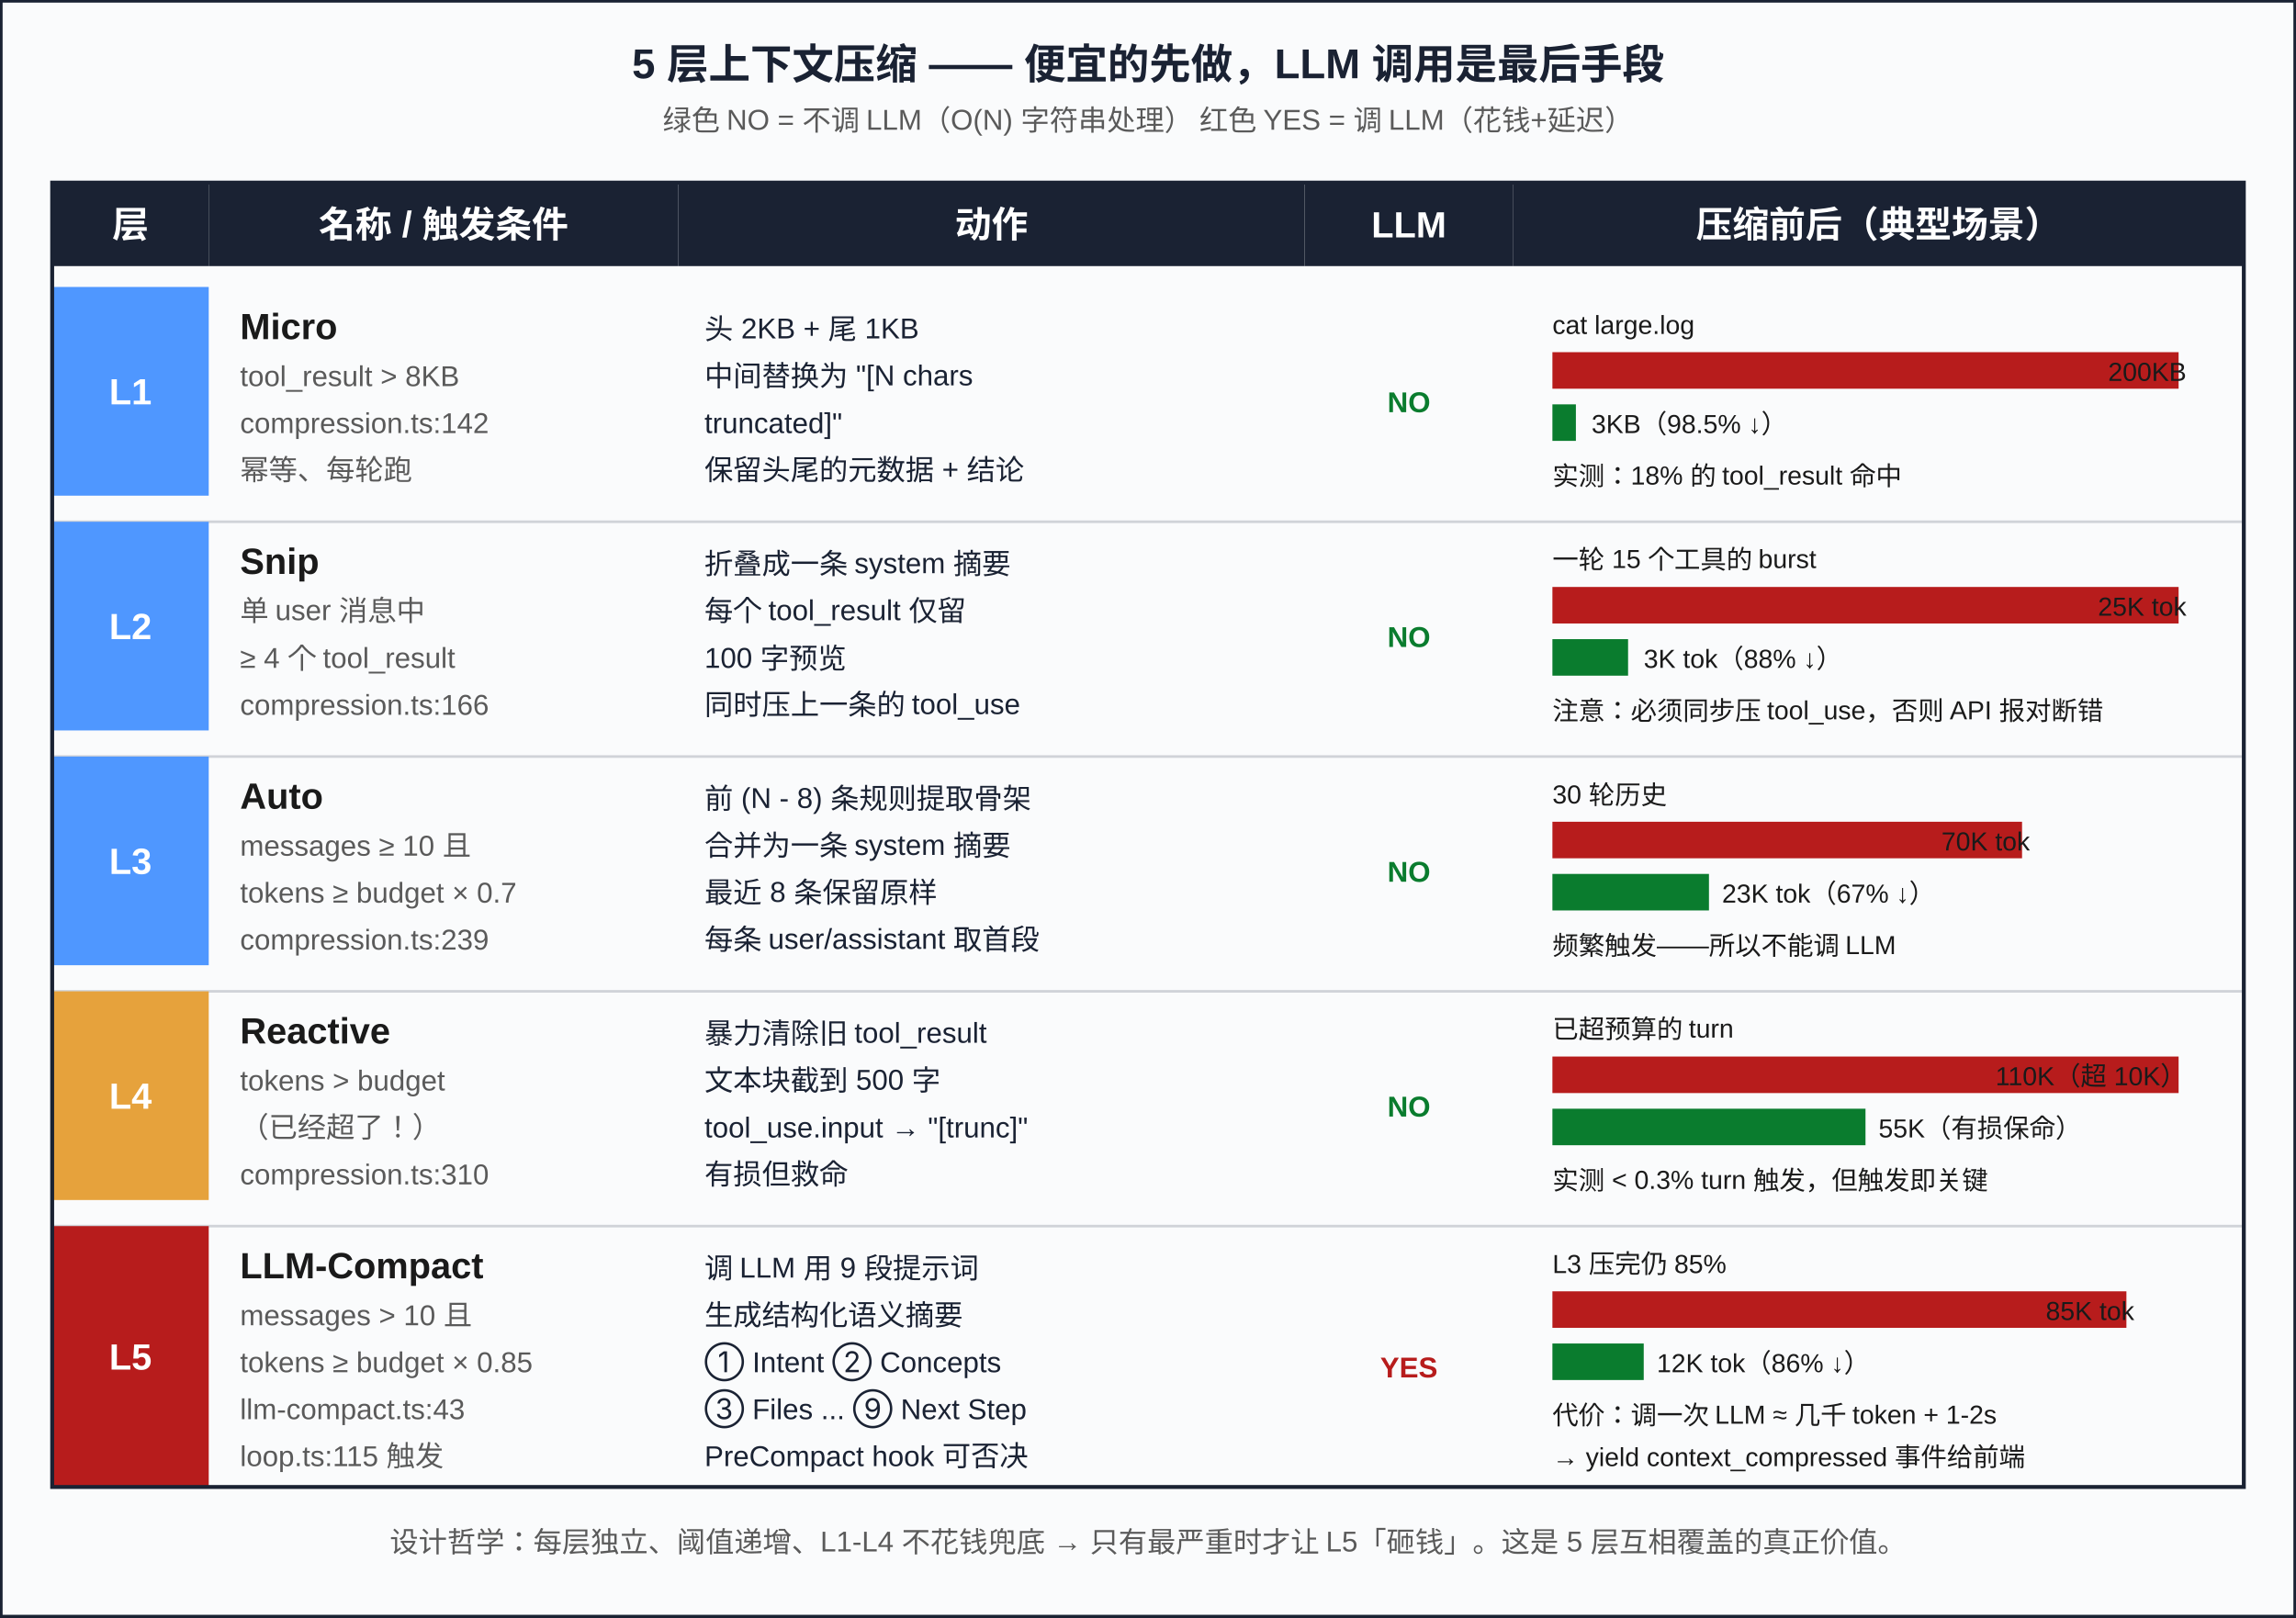
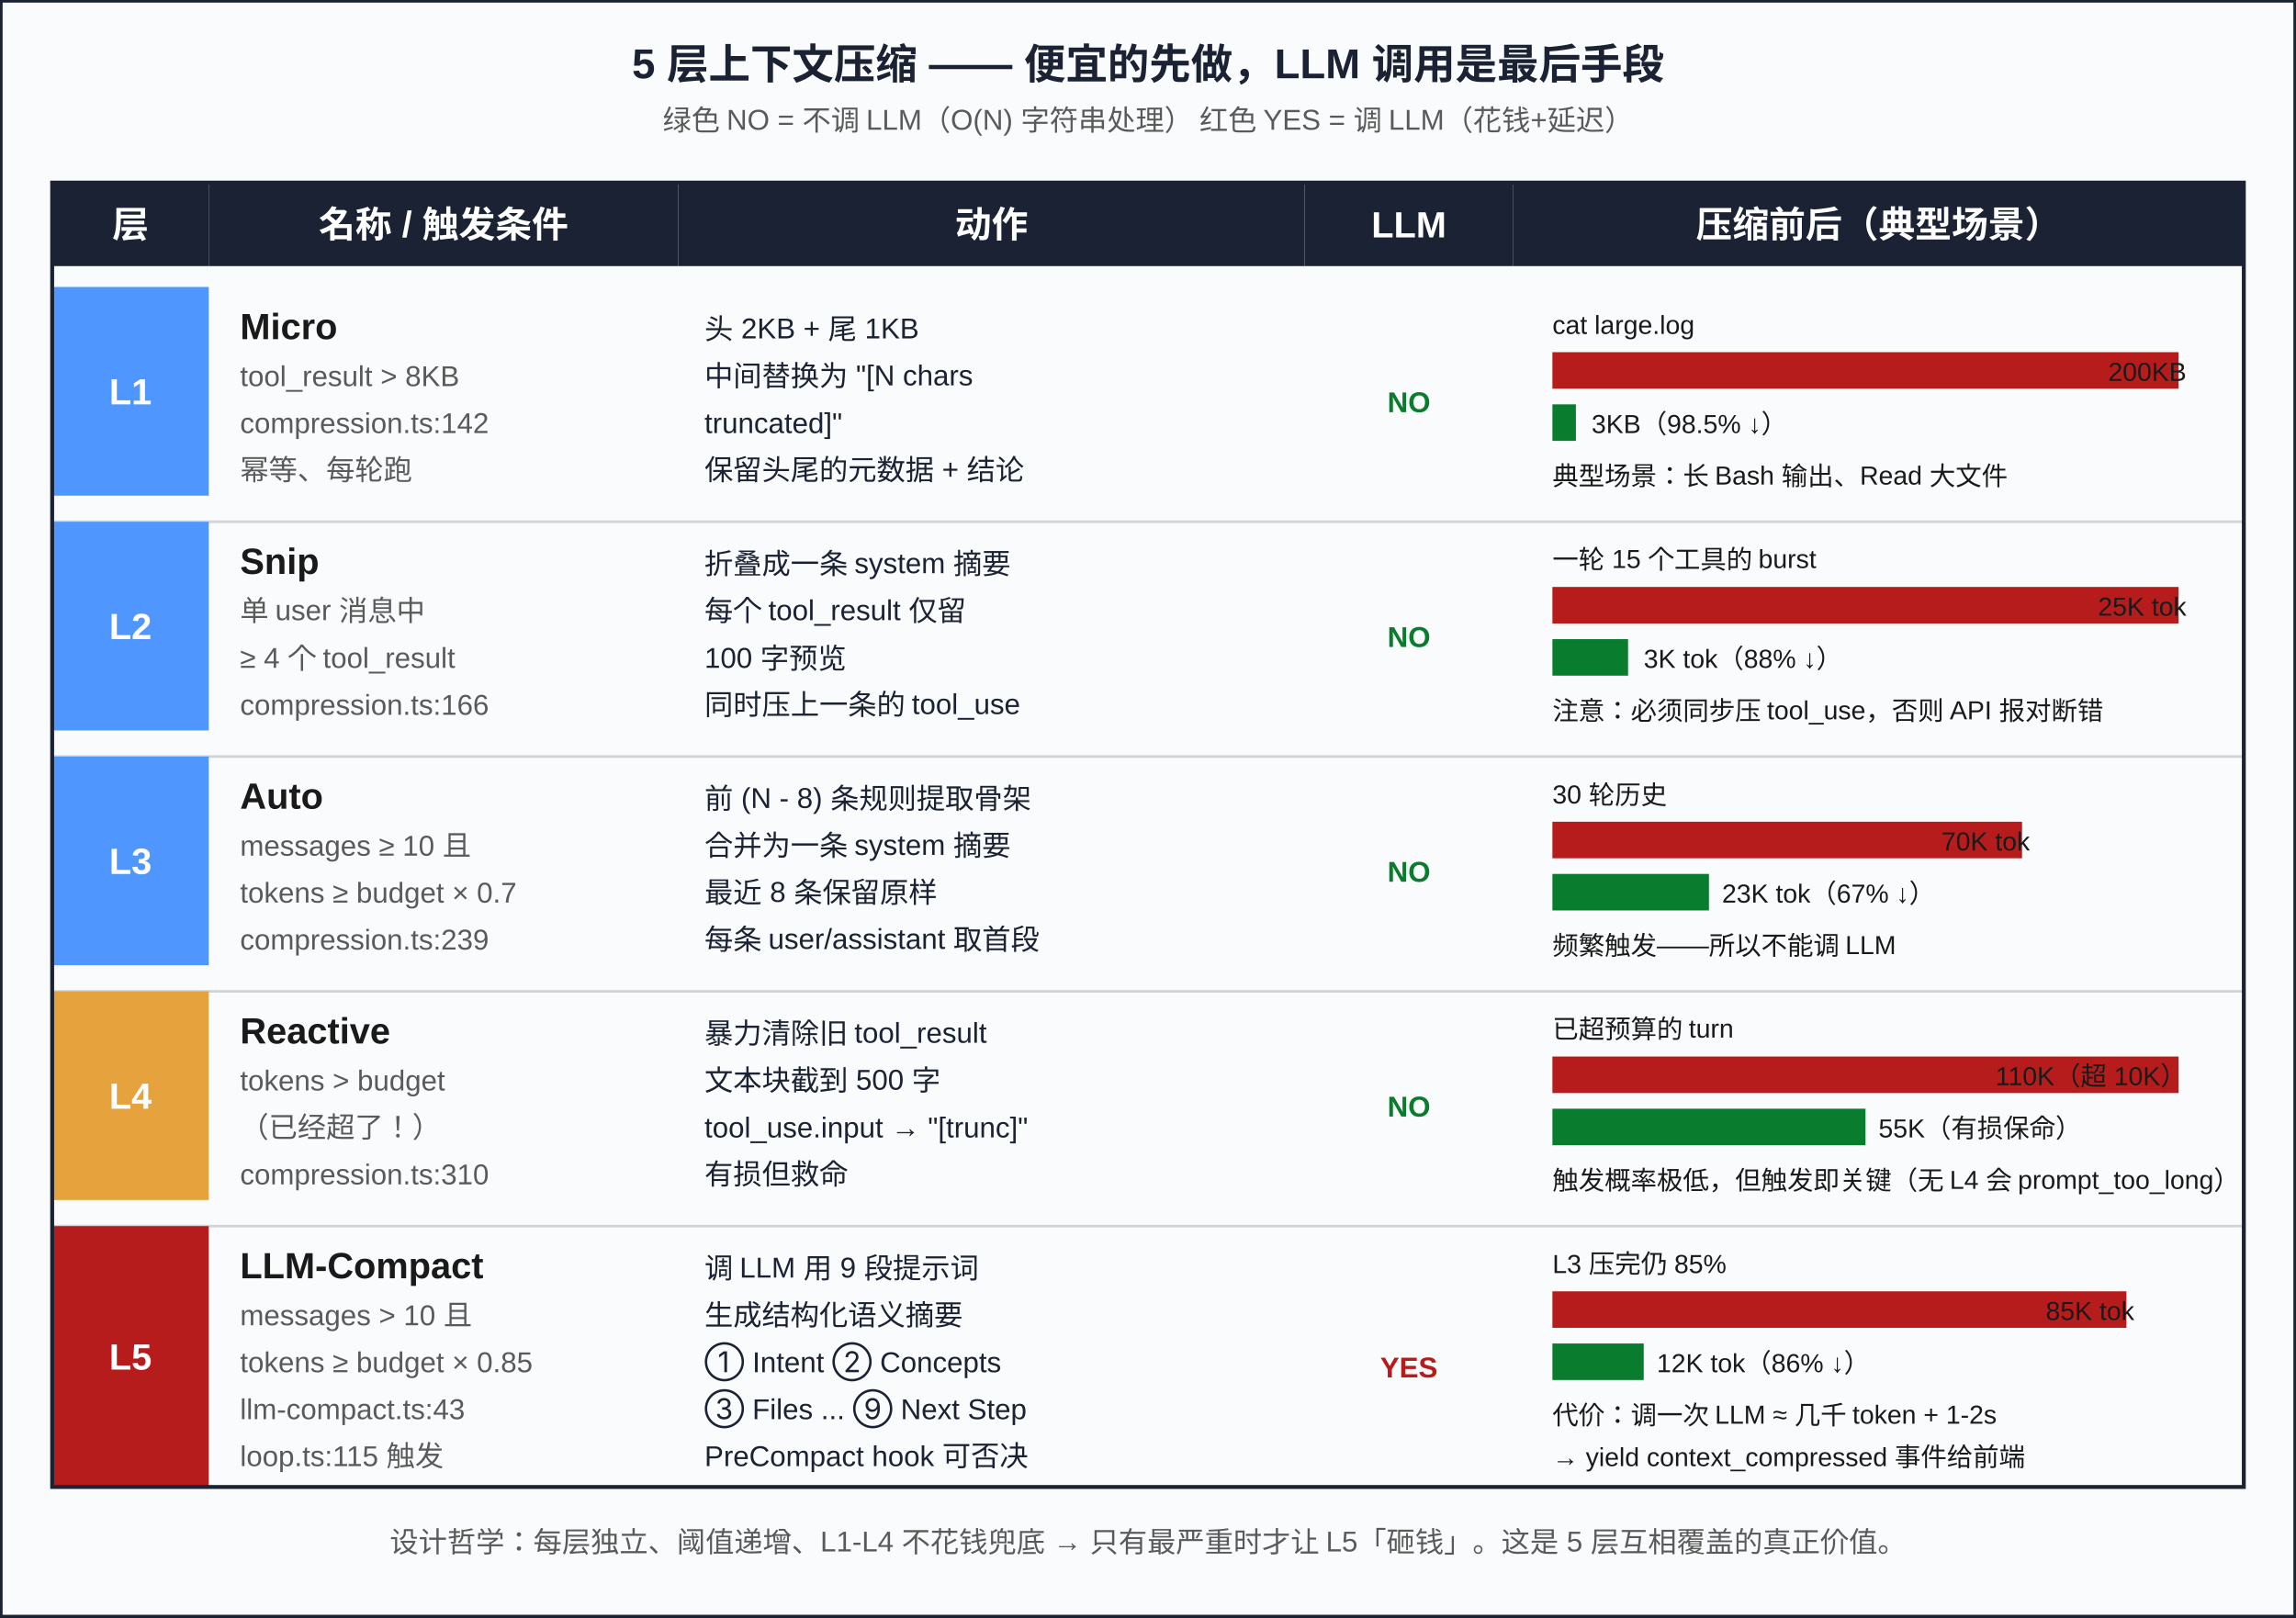
<svg xmlns="http://www.w3.org/2000/svg" viewBox="0 0 880 620" font-family="-apple-system, 'PingFang SC', 'Helvetica Neue', Arial, sans-serif" font-size="13" role="img" aria-labelledby="t-wf d-wf">
  <style>
    .tier-num { fill: #fff; font-weight: 700; text-anchor: middle; font-size: 14px; }
    .tier-name { fill: #1a1a1a; font-weight: 600; font-size: 14px; }
    .tier-trig { fill: #5a5a5a; font-size: 11px; }
    .tier-act { fill: #1a2233; font-size: 11px; }
    .cost-no { fill: #0a7c2e; font-weight: 600; font-size: 11px; }
    .cost-yes { fill: #b71c1c; font-weight: 600; font-size: 11px; }
    .arrow { stroke: #1a2233; stroke-width: 2; fill: none; }
    .legend { fill: #5a5a5a; font-size: 11px; }
    .bar-orig { fill: #b71c1c; }
    .bar-comp { fill: #0a7c2e; }
    .bar-label { fill: #1a1a1a; font-size: 10px; }
  </style>
  <defs>
    <marker id="wf-arr" viewBox="0 0 10 10" refX="9" refY="5" markerWidth="6" markerHeight="6" orient="auto">
      <path d="M 0 0 L 10 5 L 0 10 z" fill="#1a2233" />
    </marker>
  </defs>
  <rect x="0" y="0" width="880" height="620" fill="#fafbfc" stroke="#1a2233" stroke-width="2" />
  <text x="440" y="30" text-anchor="middle" fill="#1a2233" font-size="16" font-weight="600">5 层上下文压缩 —— 便宜的先做，LLM 调用是最后手段</text>
  <text x="440" y="50" text-anchor="middle" class="legend">绿色 NO = 不调 LLM（O(N) 字符串处理）   红色 YES = 调 LLM（花钱+延迟）</text>
  <rect x="20" y="70" width="60" height="32" fill="#1a2233" />
  <text x="50" y="91" class="tier-num">层</text>
  <rect x="80" y="70" width="180" height="32" fill="#1a2233" />
  <text x="170" y="91" class="tier-num">名称 / 触发条件</text>
  <rect x="260" y="70" width="240" height="32" fill="#1a2233" />
  <text x="380" y="91" class="tier-num">动作</text>
  <rect x="500" y="70" width="80" height="32" fill="#1a2233" />
  <text x="540" y="91" class="tier-num">LLM</text>
  <rect x="580" y="70" width="280" height="32" fill="#1a2233" />
  <text x="720" y="91" class="tier-num">压缩前后（典型场景）</text>
  <rect x="20" y="110" width="60" height="80" fill="#4f97ff" />
  <text x="50" y="155" class="tier-num">L1</text>
  <text x="92" y="130" class="tier-name">Micro</text>
  <text x="92" y="148" class="tier-trig">tool_result &gt; 8KB</text>
  <text x="92" y="166" class="tier-trig">compression.ts:142</text>
  <text x="92" y="184" class="tier-trig">幂等、每轮跑</text>
  <text x="270" y="130" class="tier-act">头 2KB + 尾 1KB</text>
  <text x="270" y="148" class="tier-act">中间替换为 "[N chars</text>
  <text x="270" y="166" class="tier-act">truncated]"</text>
  <text x="270" y="184" class="tier-act">保留头尾的元数据 + 结论</text>
  <text x="540" y="158" class="cost-no" text-anchor="middle">NO</text>
  <text x="595" y="128" class="bar-label">cat large.log</text>
  <rect x="595" y="135" width="240" height="14" class="bar-orig" />
  <text x="838" y="146" class="bar-label" text-anchor="end" fill="#fff">200KB</text>
  <rect x="595" y="155" width="9" height="14" class="bar-comp" />
  <text x="610" y="166" class="bar-label">3KB（98.5% ↓）</text>
-   <text x="595" y="186" class="bar-label" fill="#5a5a5a">实测：18% 的 tool_result 命中</text>
+   <text x="595" y="186" class="bar-label" fill="#5a5a5a">典型场景：长 Bash 输出、Read 大文件</text>
  <line x1="20" y1="200" x2="860" y2="200" stroke="#d0d3d8" stroke-width="1" />
  <rect x="20" y="200" width="60" height="80" fill="#4f97ff" />
  <text x="50" y="245" class="tier-num">L2</text>
  <text x="92" y="220" class="tier-name">Snip</text>
  <text x="92" y="238" class="tier-trig">单 user 消息中</text>
  <text x="92" y="256" class="tier-trig">≥ 4 个 tool_result</text>
  <text x="92" y="274" class="tier-trig">compression.ts:166</text>
  <text x="270" y="220" class="tier-act">折叠成一条 system 摘要</text>
  <text x="270" y="238" class="tier-act">每个 tool_result 仅留</text>
  <text x="270" y="256" class="tier-act">100 字预览</text>
  <text x="270" y="274" class="tier-act">同时压上一条的 tool_use</text>
  <text x="540" y="248" class="cost-no" text-anchor="middle">NO</text>
  <text x="595" y="218" class="bar-label">一轮 15 个工具的 burst</text>
  <rect x="595" y="225" width="240" height="14" class="bar-orig" />
  <text x="838" y="236" class="bar-label" text-anchor="end" fill="#fff">25K tok</text>
  <rect x="595" y="245" width="29" height="14" class="bar-comp" />
  <text x="630" y="256" class="bar-label">3K tok（88% ↓）</text>
  <text x="595" y="276" class="bar-label" fill="#5a5a5a">注意：必须同步压 tool_use，否则 API 报对断错</text>
  <line x1="20" y1="290" x2="860" y2="290" stroke="#d0d3d8" stroke-width="1" />
  <rect x="20" y="290" width="60" height="80" fill="#4f97ff" />
  <text x="50" y="335" class="tier-num">L3</text>
  <text x="92" y="310" class="tier-name">Auto</text>
  <text x="92" y="328" class="tier-trig">messages ≥ 10 且</text>
  <text x="92" y="346" class="tier-trig">tokens ≥ budget × 0.7</text>
  <text x="92" y="364" class="tier-trig">compression.ts:239</text>
  <text x="270" y="310" class="tier-act">前 (N - 8) 条规则提取骨架</text>
  <text x="270" y="328" class="tier-act">合并为一条 system 摘要</text>
  <text x="270" y="346" class="tier-act">最近 8 条保留原样</text>
  <text x="270" y="364" class="tier-act">每条 user/assistant 取首段</text>
  <text x="540" y="338" class="cost-no" text-anchor="middle">NO</text>
  <text x="595" y="308" class="bar-label">30 轮历史</text>
  <rect x="595" y="315" width="180" height="14" class="bar-orig" />
  <text x="778" y="326" class="bar-label" text-anchor="end" fill="#fff">70K tok</text>
  <rect x="595" y="335" width="60" height="14" class="bar-comp" />
  <text x="660" y="346" class="bar-label">23K tok（67% ↓）</text>
  <text x="595" y="366" class="bar-label" fill="#5a5a5a">频繁触发——所以不能调 LLM</text>
  <line x1="20" y1="380" x2="860" y2="380" stroke="#d0d3d8" stroke-width="1" />
  <rect x="20" y="380" width="60" height="80" fill="#e6a23c" />
  <text x="50" y="425" class="tier-num">L4</text>
  <text x="92" y="400" class="tier-name">Reactive</text>
  <text x="92" y="418" class="tier-trig">tokens &gt; budget</text>
  <text x="92" y="436" class="tier-trig">（已经超了！）</text>
  <text x="92" y="454" class="tier-trig">compression.ts:310</text>
  <text x="270" y="400" class="tier-act">暴力清除旧 tool_result</text>
  <text x="270" y="418" class="tier-act">文本块截到 500 字</text>
  <text x="270" y="436" class="tier-act">tool_use.input → "[trunc]"</text>
  <text x="270" y="454" class="tier-act">有损但救命</text>
  <text x="540" y="428" class="cost-no" text-anchor="middle">NO</text>
  <text x="595" y="398" class="bar-label">已超预算的 turn</text>
  <rect x="595" y="405" width="240" height="14" class="bar-orig" />
  <text x="838" y="416" class="bar-label" text-anchor="end" fill="#fff">110K（超 10K）</text>
  <rect x="595" y="425" width="120" height="14" class="bar-comp" />
  <text x="720" y="436" class="bar-label">55K（有损保命）</text>
-   <text x="595" y="456" class="bar-label" fill="#5a5a5a">实测 &lt; 0.3% turn 触发，但触发即关键</text>
+   <text x="595" y="456" class="bar-label" fill="#5a5a5a">触发概率极低，但触发即关键（无 L4 会 prompt_too_long）</text>
  <line x1="20" y1="470" x2="860" y2="470" stroke="#d0d3d8" stroke-width="1" />
  <rect x="20" y="470" width="60" height="100" fill="#b71c1c" />
  <text x="50" y="525" class="tier-num">L5</text>
  <text x="92" y="490" class="tier-name">LLM-Compact</text>
  <text x="92" y="508" class="tier-trig">messages &gt; 10 且</text>
  <text x="92" y="526" class="tier-trig">tokens ≥ budget × 0.85</text>
  <text x="92" y="544" class="tier-trig">llm-compact.ts:43</text>
  <text x="92" y="562" class="tier-trig">loop.ts:115 触发</text>
  <text x="270" y="490" class="tier-act">调 LLM 用 9 段提示词</text>
  <text x="270" y="508" class="tier-act">生成结构化语义摘要</text>
  <text x="270" y="526" class="tier-act">① Intent ② Concepts</text>
  <text x="270" y="544" class="tier-act">③ Files ... ⑨ Next Step</text>
  <text x="270" y="562" class="tier-act">PreCompact hook 可否决</text>
  <text x="540" y="528" class="cost-yes" text-anchor="middle">YES</text>
  <text x="595" y="488" class="bar-label">L3 压完仍 85%</text>
  <rect x="595" y="495" width="220" height="14" class="bar-orig" />
  <text x="818" y="506" class="bar-label" text-anchor="end" fill="#fff">85K tok</text>
  <rect x="595" y="515" width="35" height="14" class="bar-comp" />
  <text x="635" y="526" class="bar-label">12K tok（86% ↓）</text>
  <text x="595" y="546" class="bar-label" fill="#5a5a5a">代价：调一次 LLM ≈ 几千 token + 1-2s</text>
  <text x="595" y="562" class="bar-label" fill="#5a5a5a">→ yield context_compressed 事件给前端</text>
  <rect x="20" y="70" width="840" height="500" fill="none" stroke="#1a2233" stroke-width="1.5" />
  <text x="440" y="595" text-anchor="middle" class="legend">设计哲学：每层独立、阈值递增、L1-L4 不花钱兜底 → 只有最严重时才让 L5「砸钱」。这是 5 层互相覆盖的真正价值。</text>
</svg>
